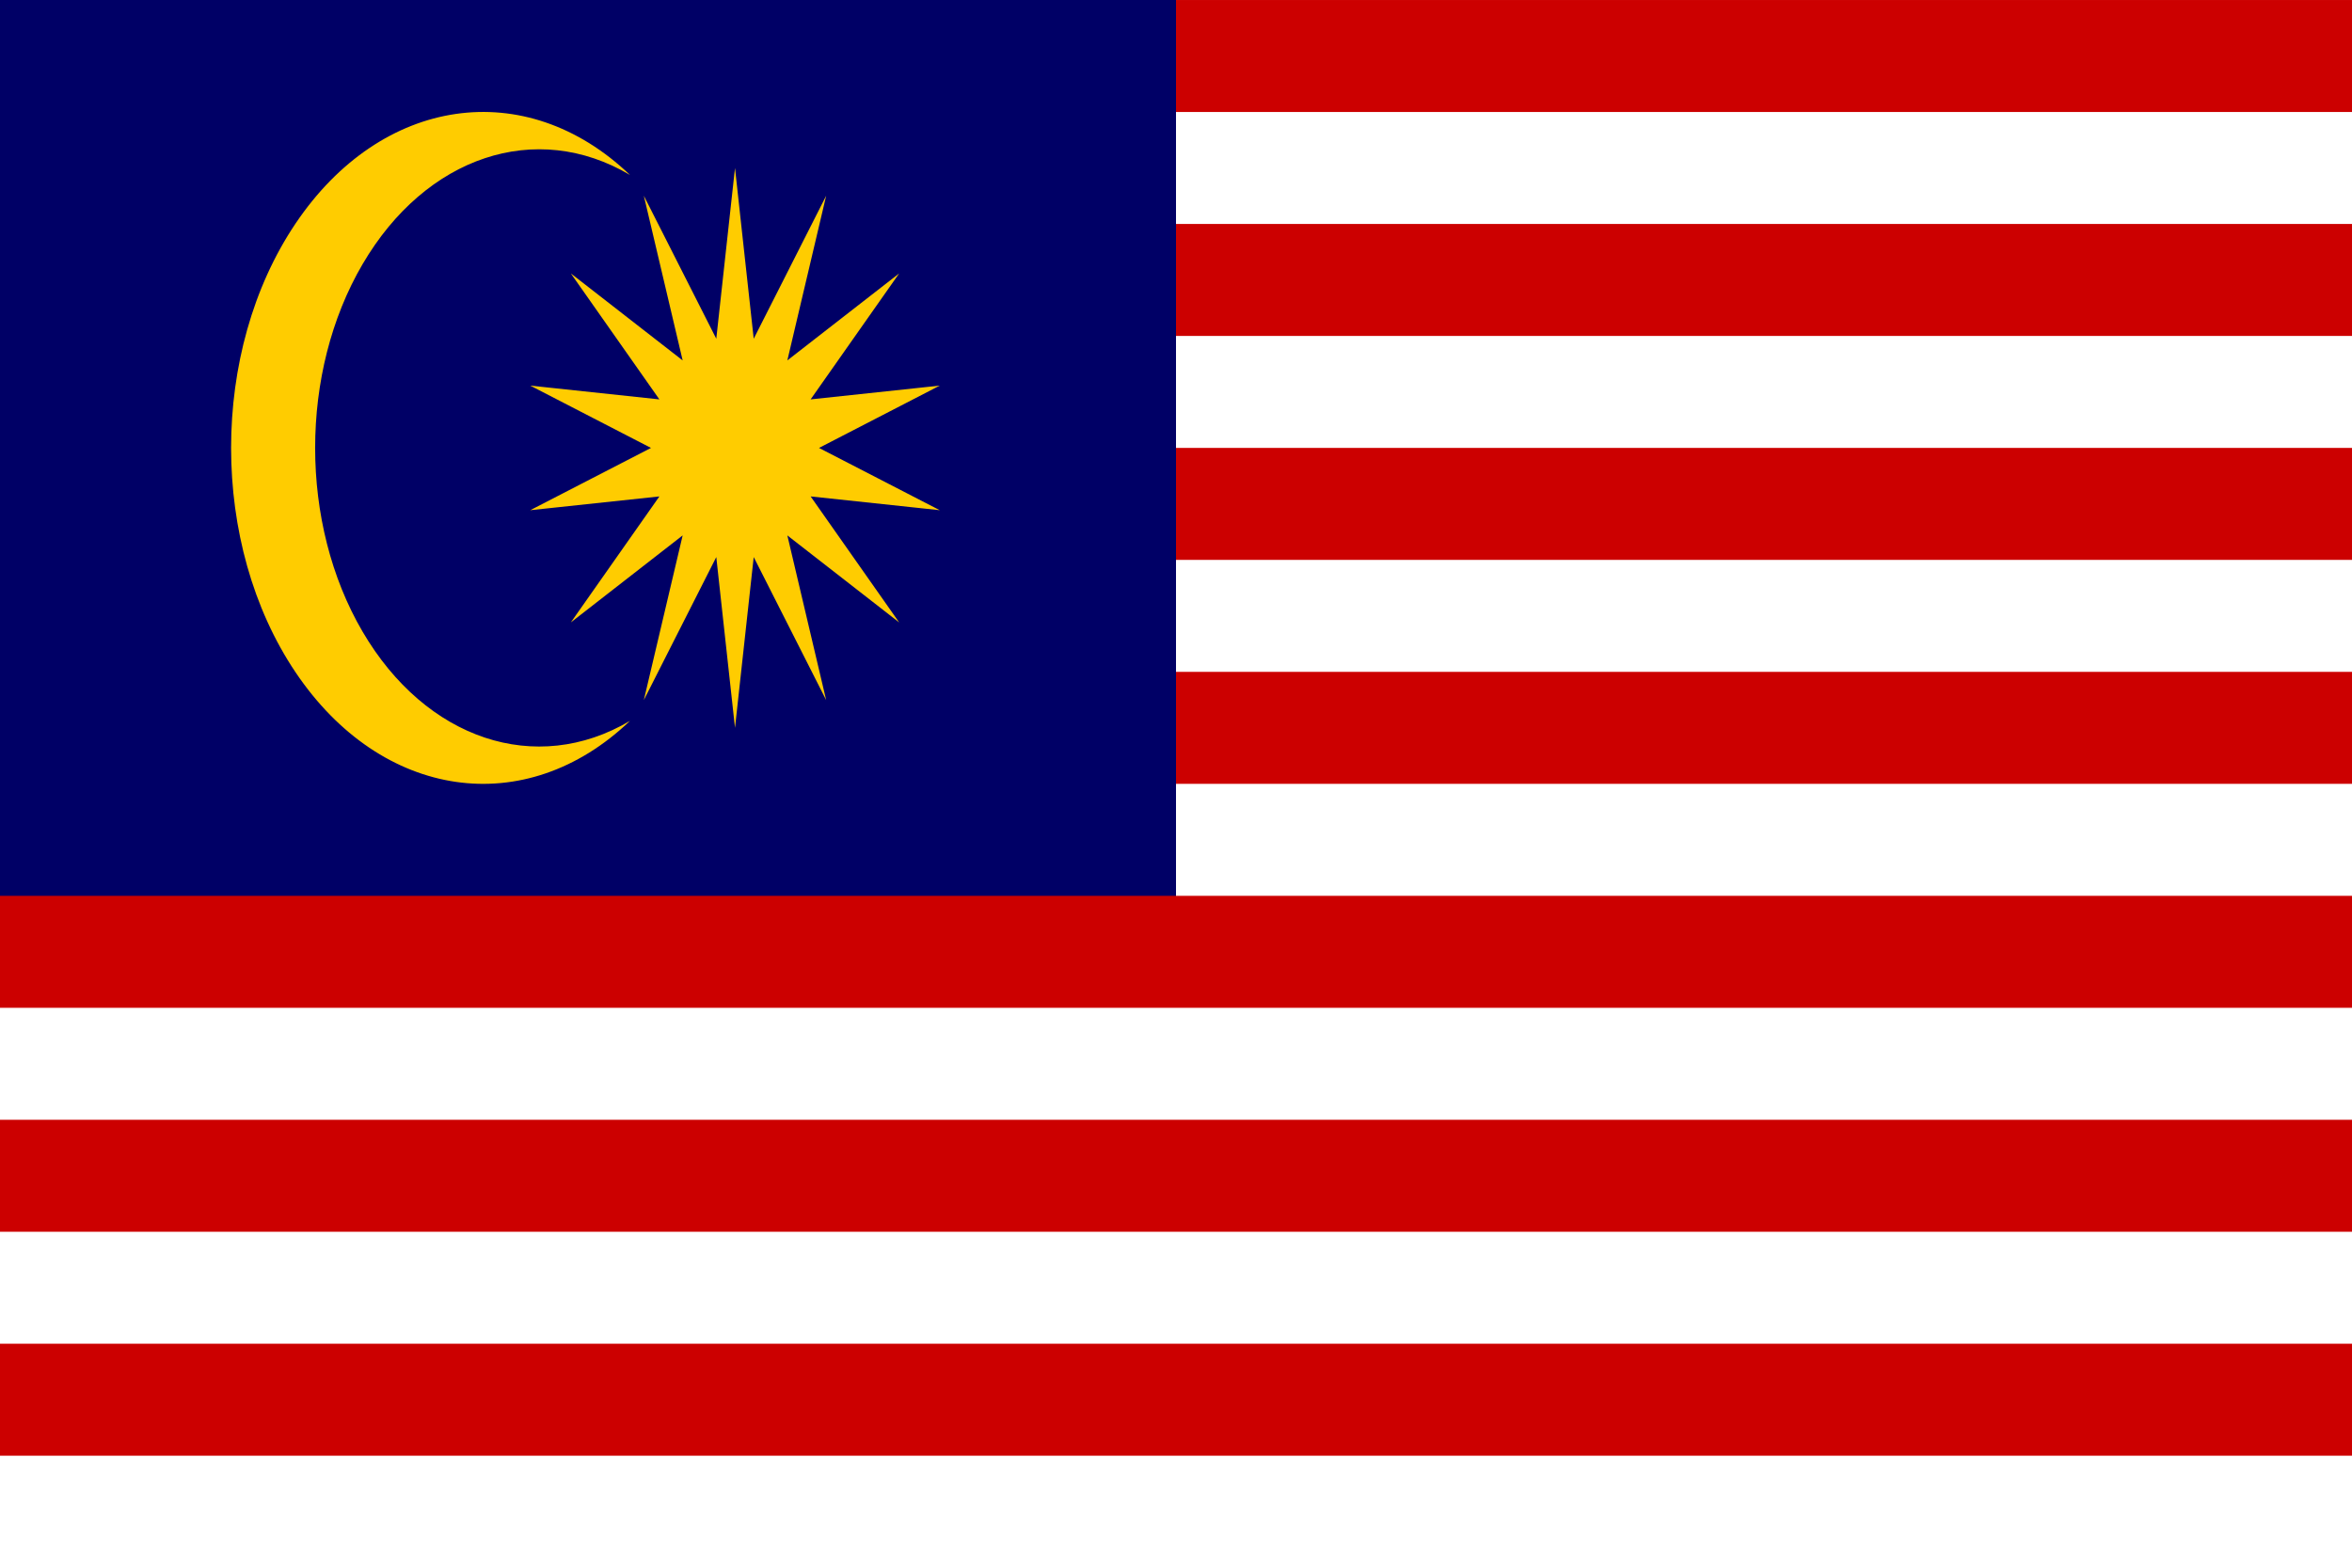
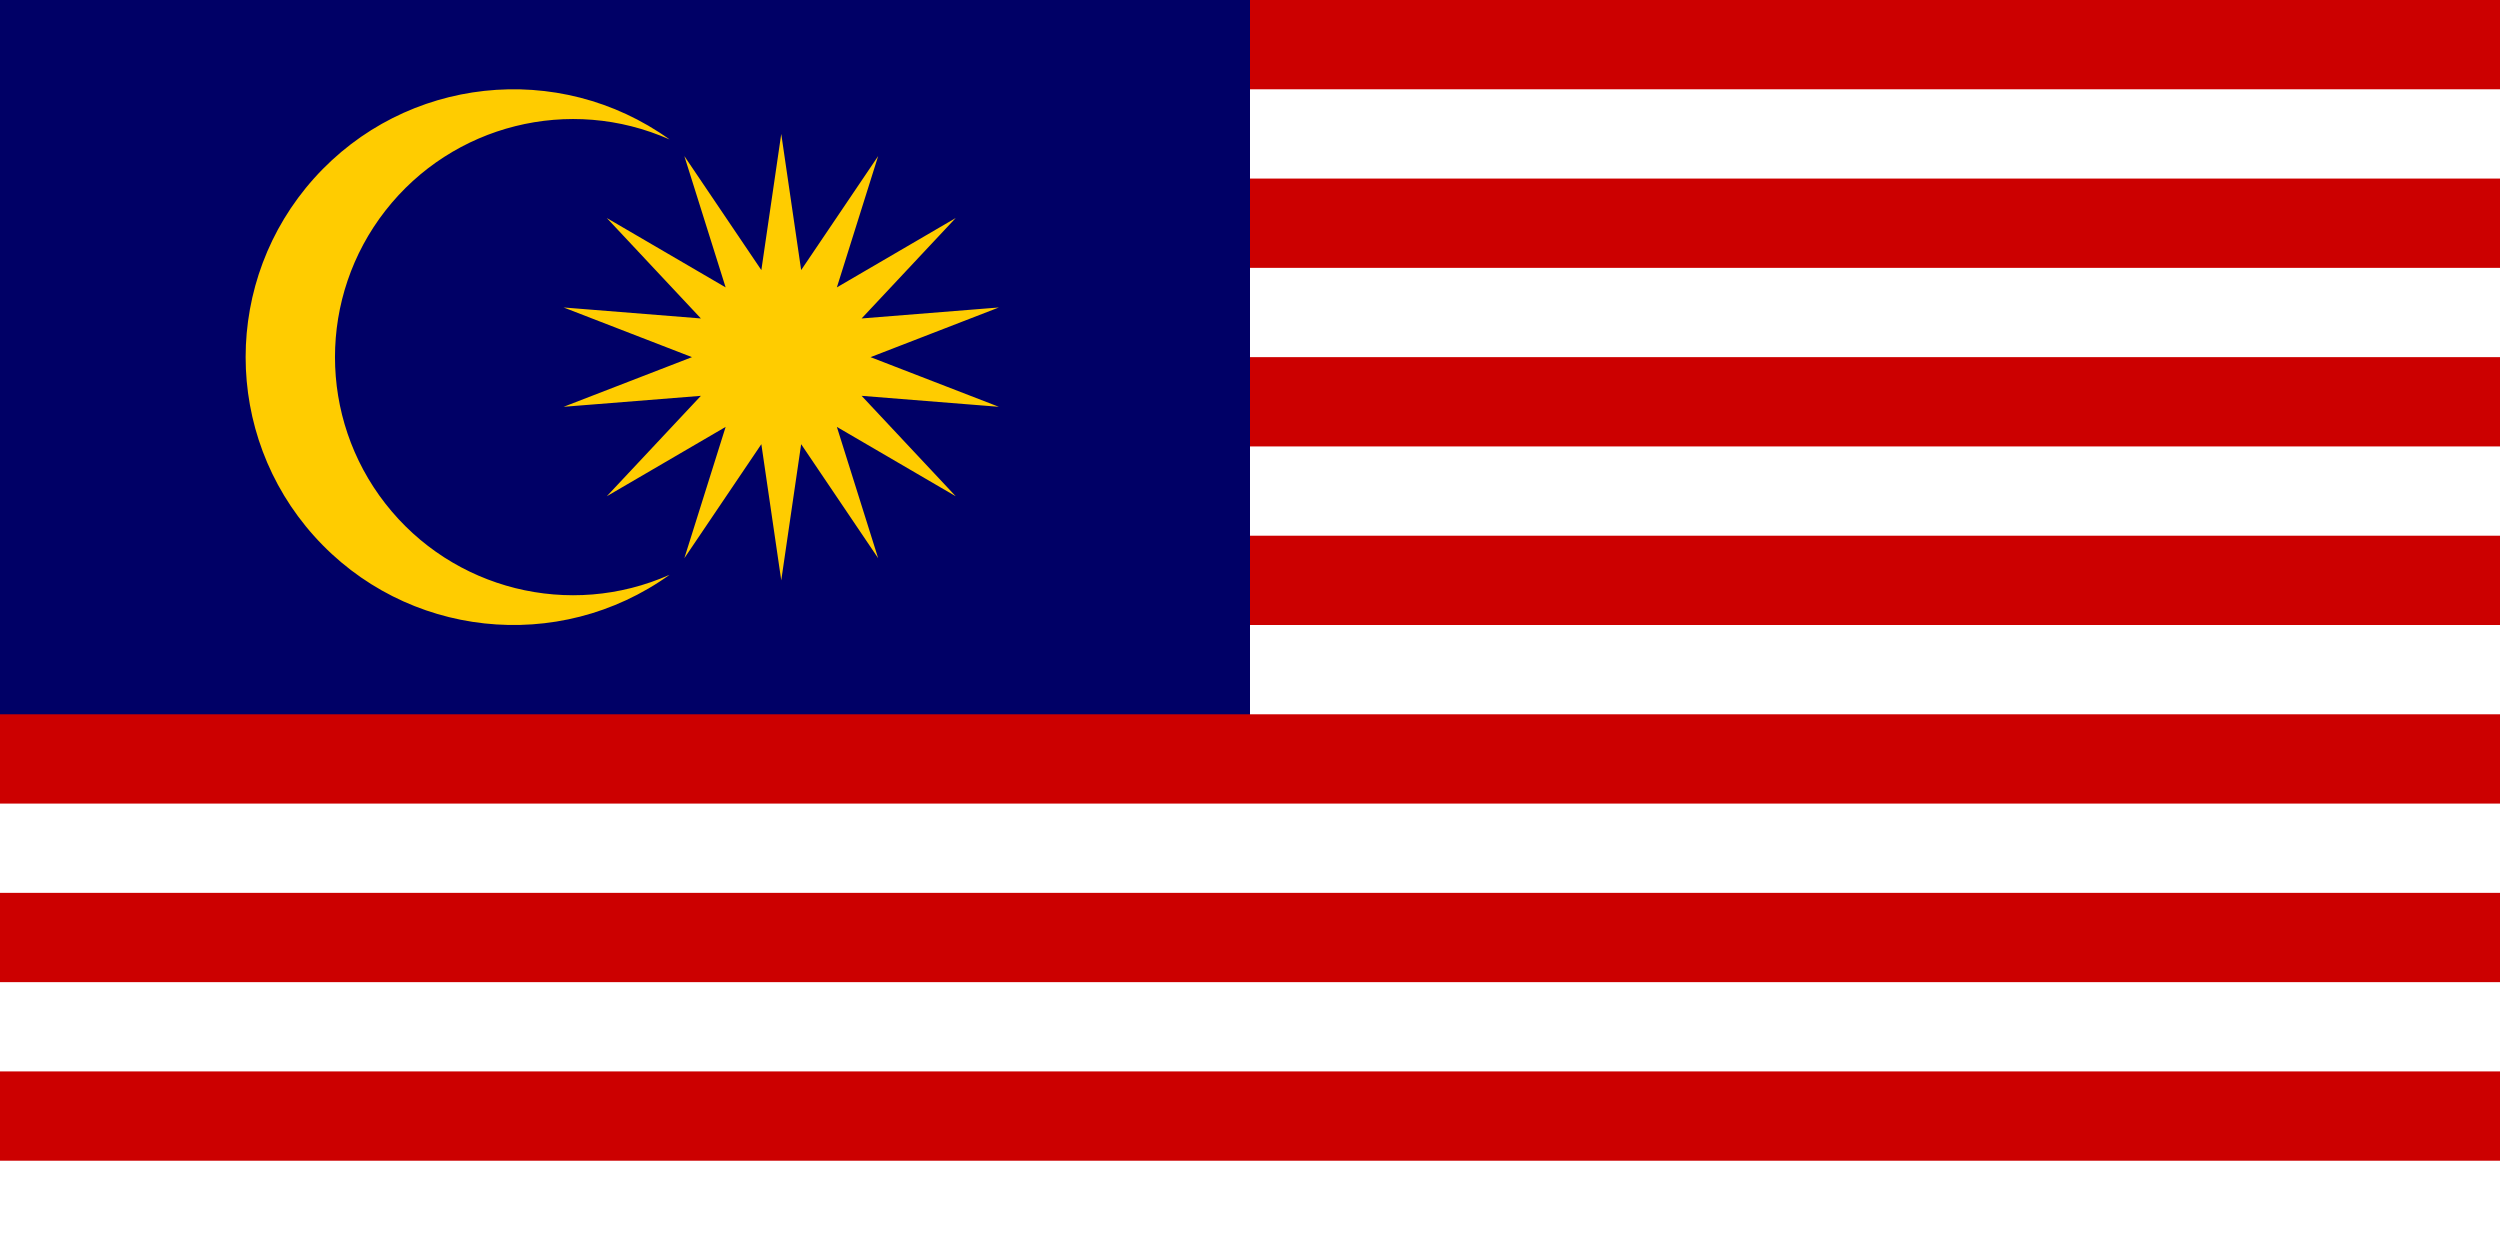
- <svg xmlns="http://www.w3.org/2000/svg" width="300px" height="200px" viewBox="0 0 300 200" version="1.1">
+ <svg xmlns="http://www.w3.org/2000/svg" width="px" height="px" viewBox="0 0 600 300" version="1.1">
  <g id="surface1">
-     <rect x="0" y="0" width="300" height="200" style="fill:rgb(100%,100%,100%);fill-opacity:1;stroke:none;" />
-     <path style="fill:none;stroke-width:480;stroke-linecap:butt;stroke-linejoin:miter;stroke:rgb(80%,0%,0%);stroke-opacity:1;stroke-miterlimit:4;" d="M 480.025 240.056 L 13440 240.056 M 13440 1200.019 L 480.025 1200.019 M 480.025 2159.981 L 13440 2159.981 M 13440 3119.944 L 480.025 3119.944 " transform="matrix(0.0223214,0,0,0.0297619,0,0)" />
-     <path style=" stroke:none;fill-rule:nonzero;fill:rgb(0%,0%,40%);fill-opacity:1;" d="M 0 0 L 150 0 L 150 121.43 L 0 121.43 Z M 0 0 " />
-     <path style="fill:none;stroke-width:480;stroke-linecap:butt;stroke-linejoin:miter;stroke:rgb(80%,0%,0%);stroke-opacity:1;stroke-miterlimit:4;" d="M 0 4080.037 L 13440 4080.037 M 13440 5040 L 0 5040 M 0 5999.962 L 13440 5999.962 " transform="matrix(0.0223214,0,0,0.0297619,0,0)" />
-     <path style=" stroke:none;fill-rule:nonzero;fill:rgb(100%,80%,0%);fill-opacity:1;" d="M 93.75 21.43 L 96.137 43.215 L 105.379 24.969 L 100.426 45.98 L 114.688 34.883 L 103.395 50.953 L 119.867 49.195 L 104.465 57.145 L 119.867 65.09 L 103.395 63.332 L 114.688 79.406 L 100.426 68.305 L 105.379 89.316 L 96.137 71.07 L 93.75 92.855 L 91.363 71.07 L 82.121 89.316 L 87.074 68.305 L 72.812 79.406 L 84.105 63.332 L 67.633 65.09 L 83.035 57.145 L 67.633 49.195 L 84.105 50.953 L 72.812 34.883 L 87.074 45.98 L 82.121 24.969 L 91.363 43.215 Z M 80.355 22.32 C 68.375 15.234 54.312 19.926 46.246 33.703 C 38.18 47.48 38.18 66.809 46.246 80.582 C 54.312 94.359 68.375 99.055 80.355 91.965 C 67.031 104.715 48.641 102.039 37.691 85.758 C 26.738 69.477 26.738 44.812 37.691 28.527 C 48.641 12.246 67.031 9.57 80.355 22.32 Z M 80.355 22.32 " />
+     <rect x="0" y="0" width="600" height="300" style="fill:rgb(100%,100%,100%);fill-opacity:1;stroke:none;" />
+     <path style="fill:none;stroke-width:480;stroke-linecap:butt;stroke-linejoin:miter;stroke:rgb(80%,0%,0%);stroke-opacity:1;stroke-miterlimit:4;" d="M 480.025 240.012 L 13440 240.012 M 13440 1199.975 L 480.025 1199.975 M 480.025 2160.025 L 13440 2160.025 M 13440 3119.988 L 480.025 3119.988 " transform="matrix(0.0446429,0,0,0.0446429,0,0)" />
+     <path style=" stroke:none;fill-rule:nonzero;fill:rgb(0%,0%,40%);fill-opacity:1;" d="M 0 0 L 300 0 L 300 182.145 L 0 182.145 Z M 0 0 " />
+     <path style="fill:none;stroke-width:480;stroke-linecap:butt;stroke-linejoin:miter;stroke:rgb(80%,0%,0%);stroke-opacity:1;stroke-miterlimit:4;" d="M 0 4080.037 L 13440 4080.037 M 13440 5040 L 0 5040 M 0 5999.962 L 13440 5999.962 " transform="matrix(0.0446429,0,0,0.0446429,0,0)" />
+     <path style=" stroke:none;fill-rule:nonzero;fill:rgb(100%,80%,0%);fill-opacity:1;" d="M 187.5 32.145 L 192.277 64.82 L 210.758 37.457 L 200.848 68.973 L 229.375 52.32 L 206.785 76.43 L 239.73 73.793 L 208.93 85.715 L 239.73 97.633 L 206.785 95 L 229.375 119.105 L 200.848 102.457 L 210.758 133.973 L 192.277 106.605 L 187.5 139.285 L 182.723 106.605 L 164.242 133.973 L 174.152 102.457 L 145.625 119.105 L 168.215 95 L 135.27 97.633 L 166.07 85.715 L 135.27 73.793 L 168.215 76.43 L 145.625 52.32 L 174.152 68.973 L 164.242 37.457 L 182.723 64.82 Z M 160.715 33.48 C 136.75 22.848 108.625 29.887 92.496 50.555 C 76.363 71.219 76.363 100.211 92.496 120.875 C 108.625 141.543 136.75 148.578 160.715 137.945 C 134.059 157.07 97.281 153.059 75.379 128.637 C 53.477 104.211 53.477 67.215 75.379 42.793 C 97.281 18.371 134.059 14.359 160.715 33.48 Z M 160.715 33.48 " />
  </g>
</svg>
